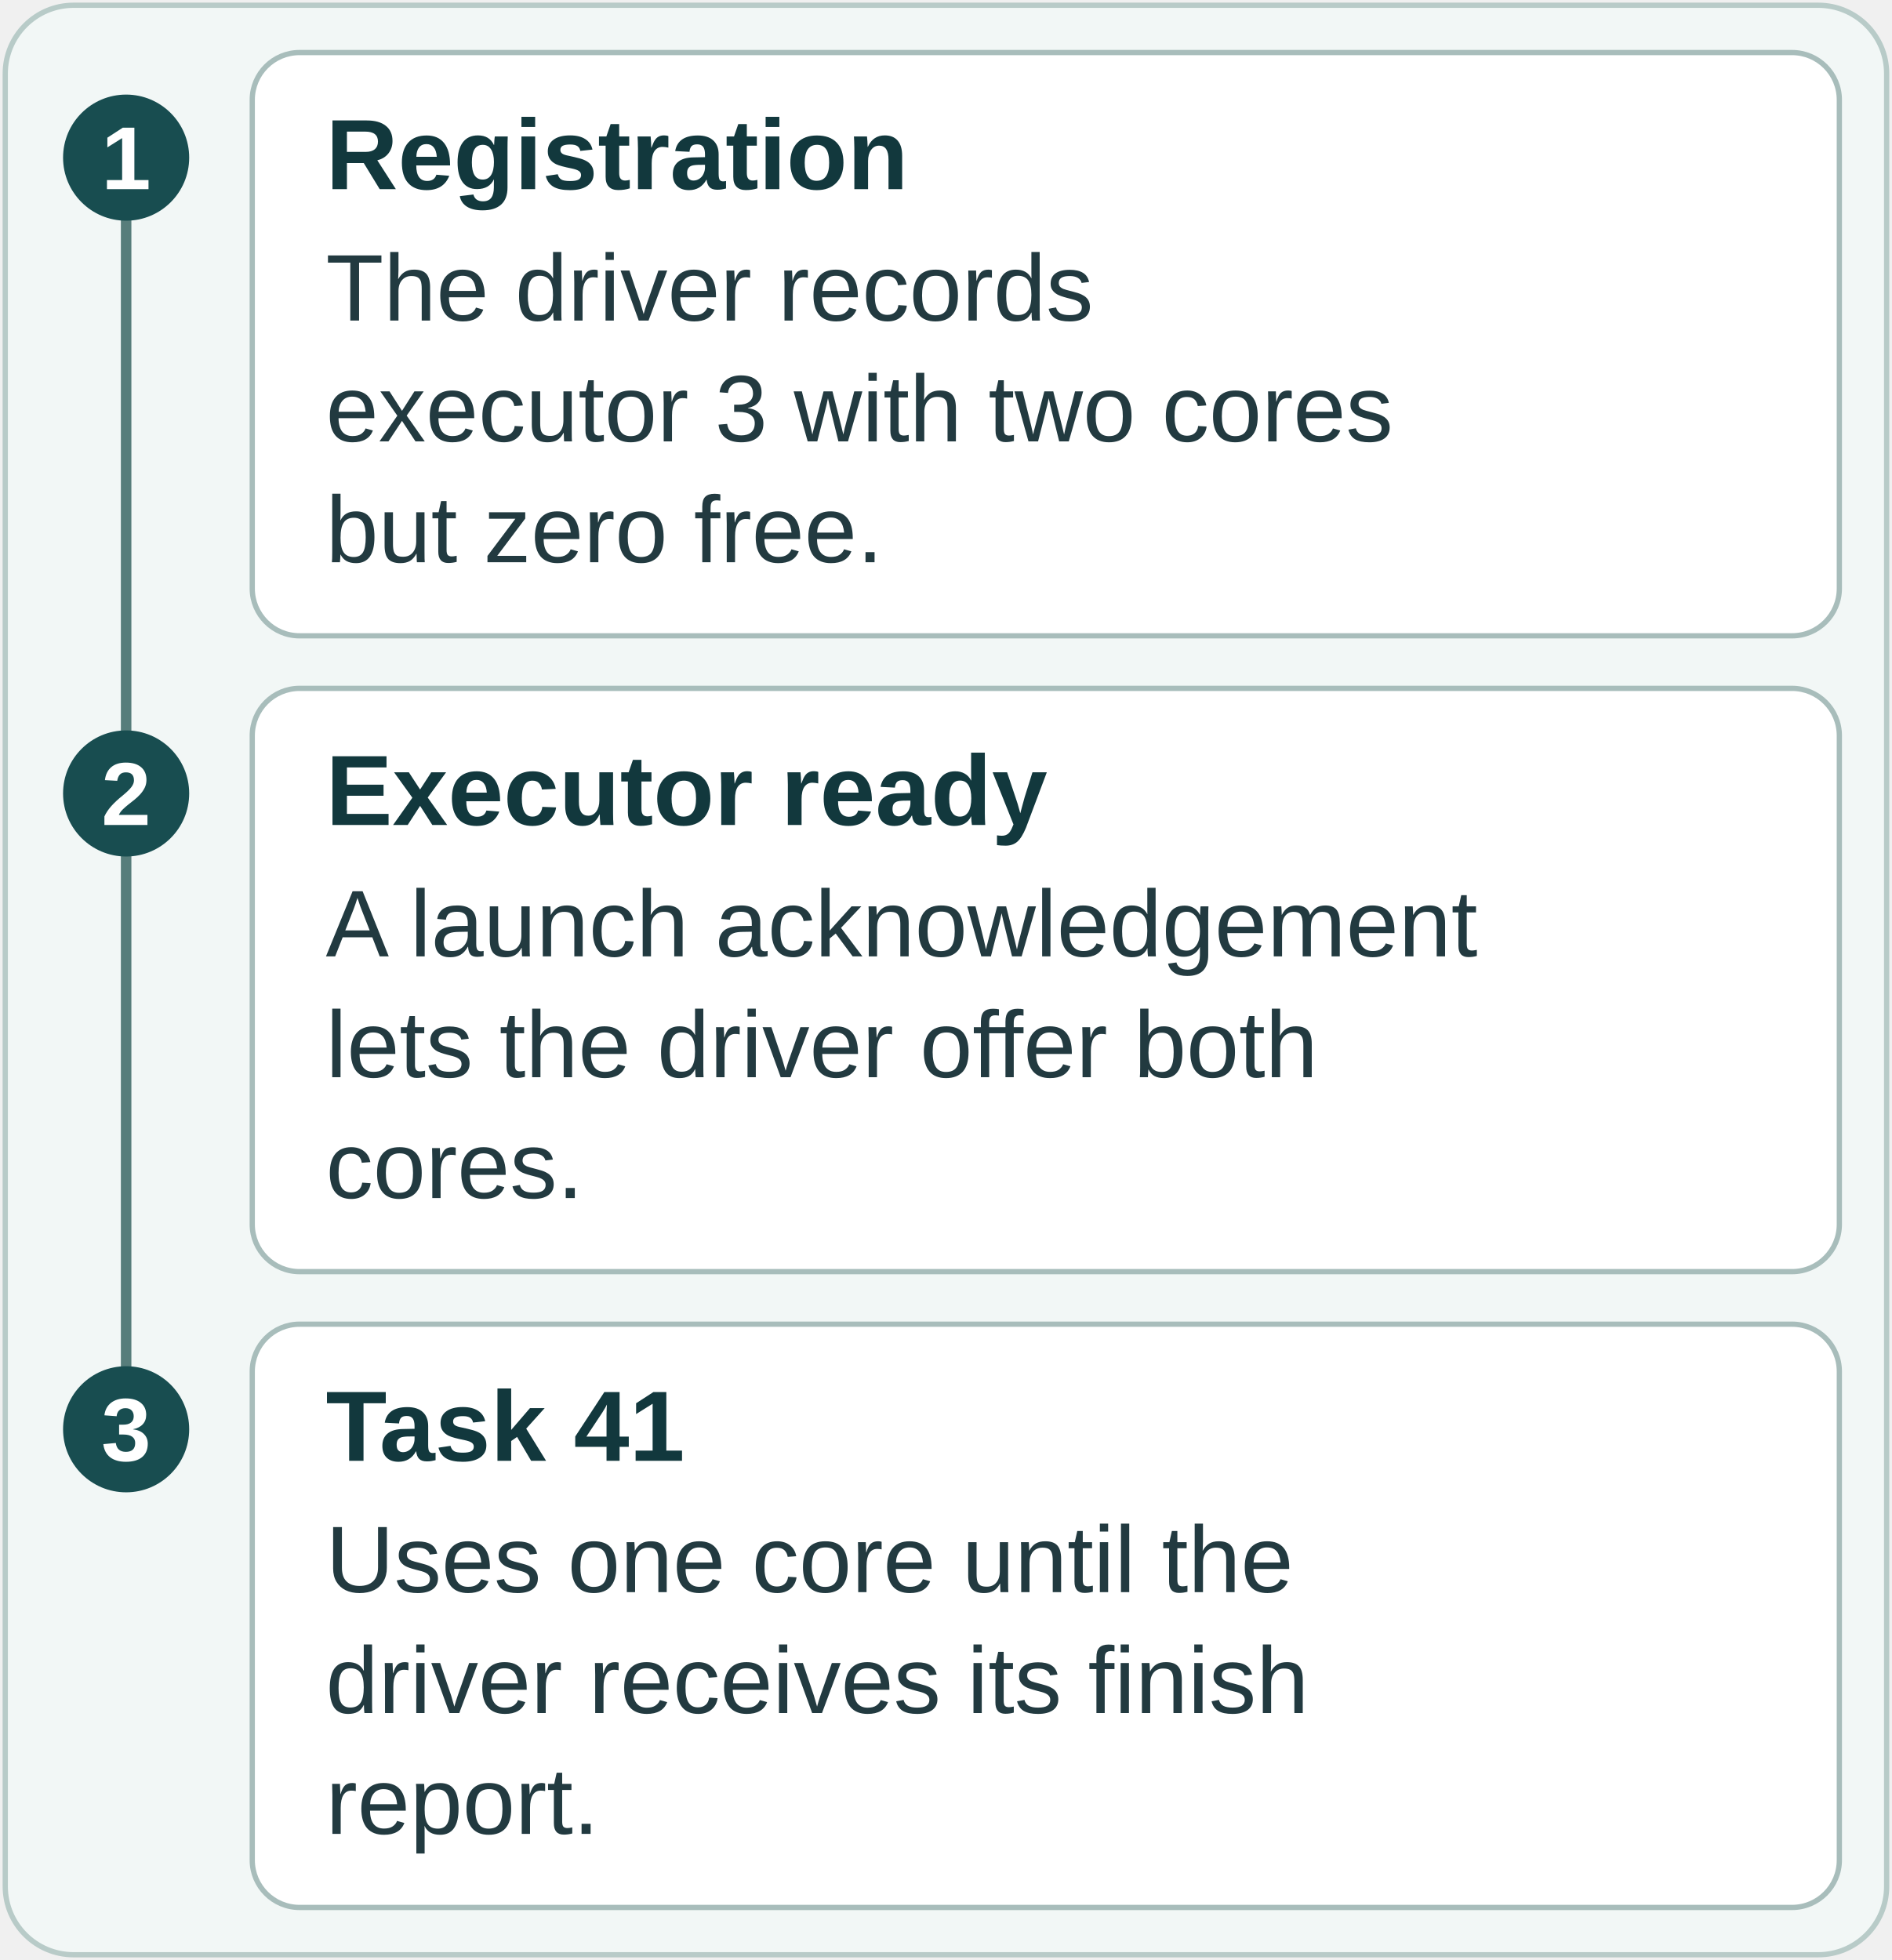
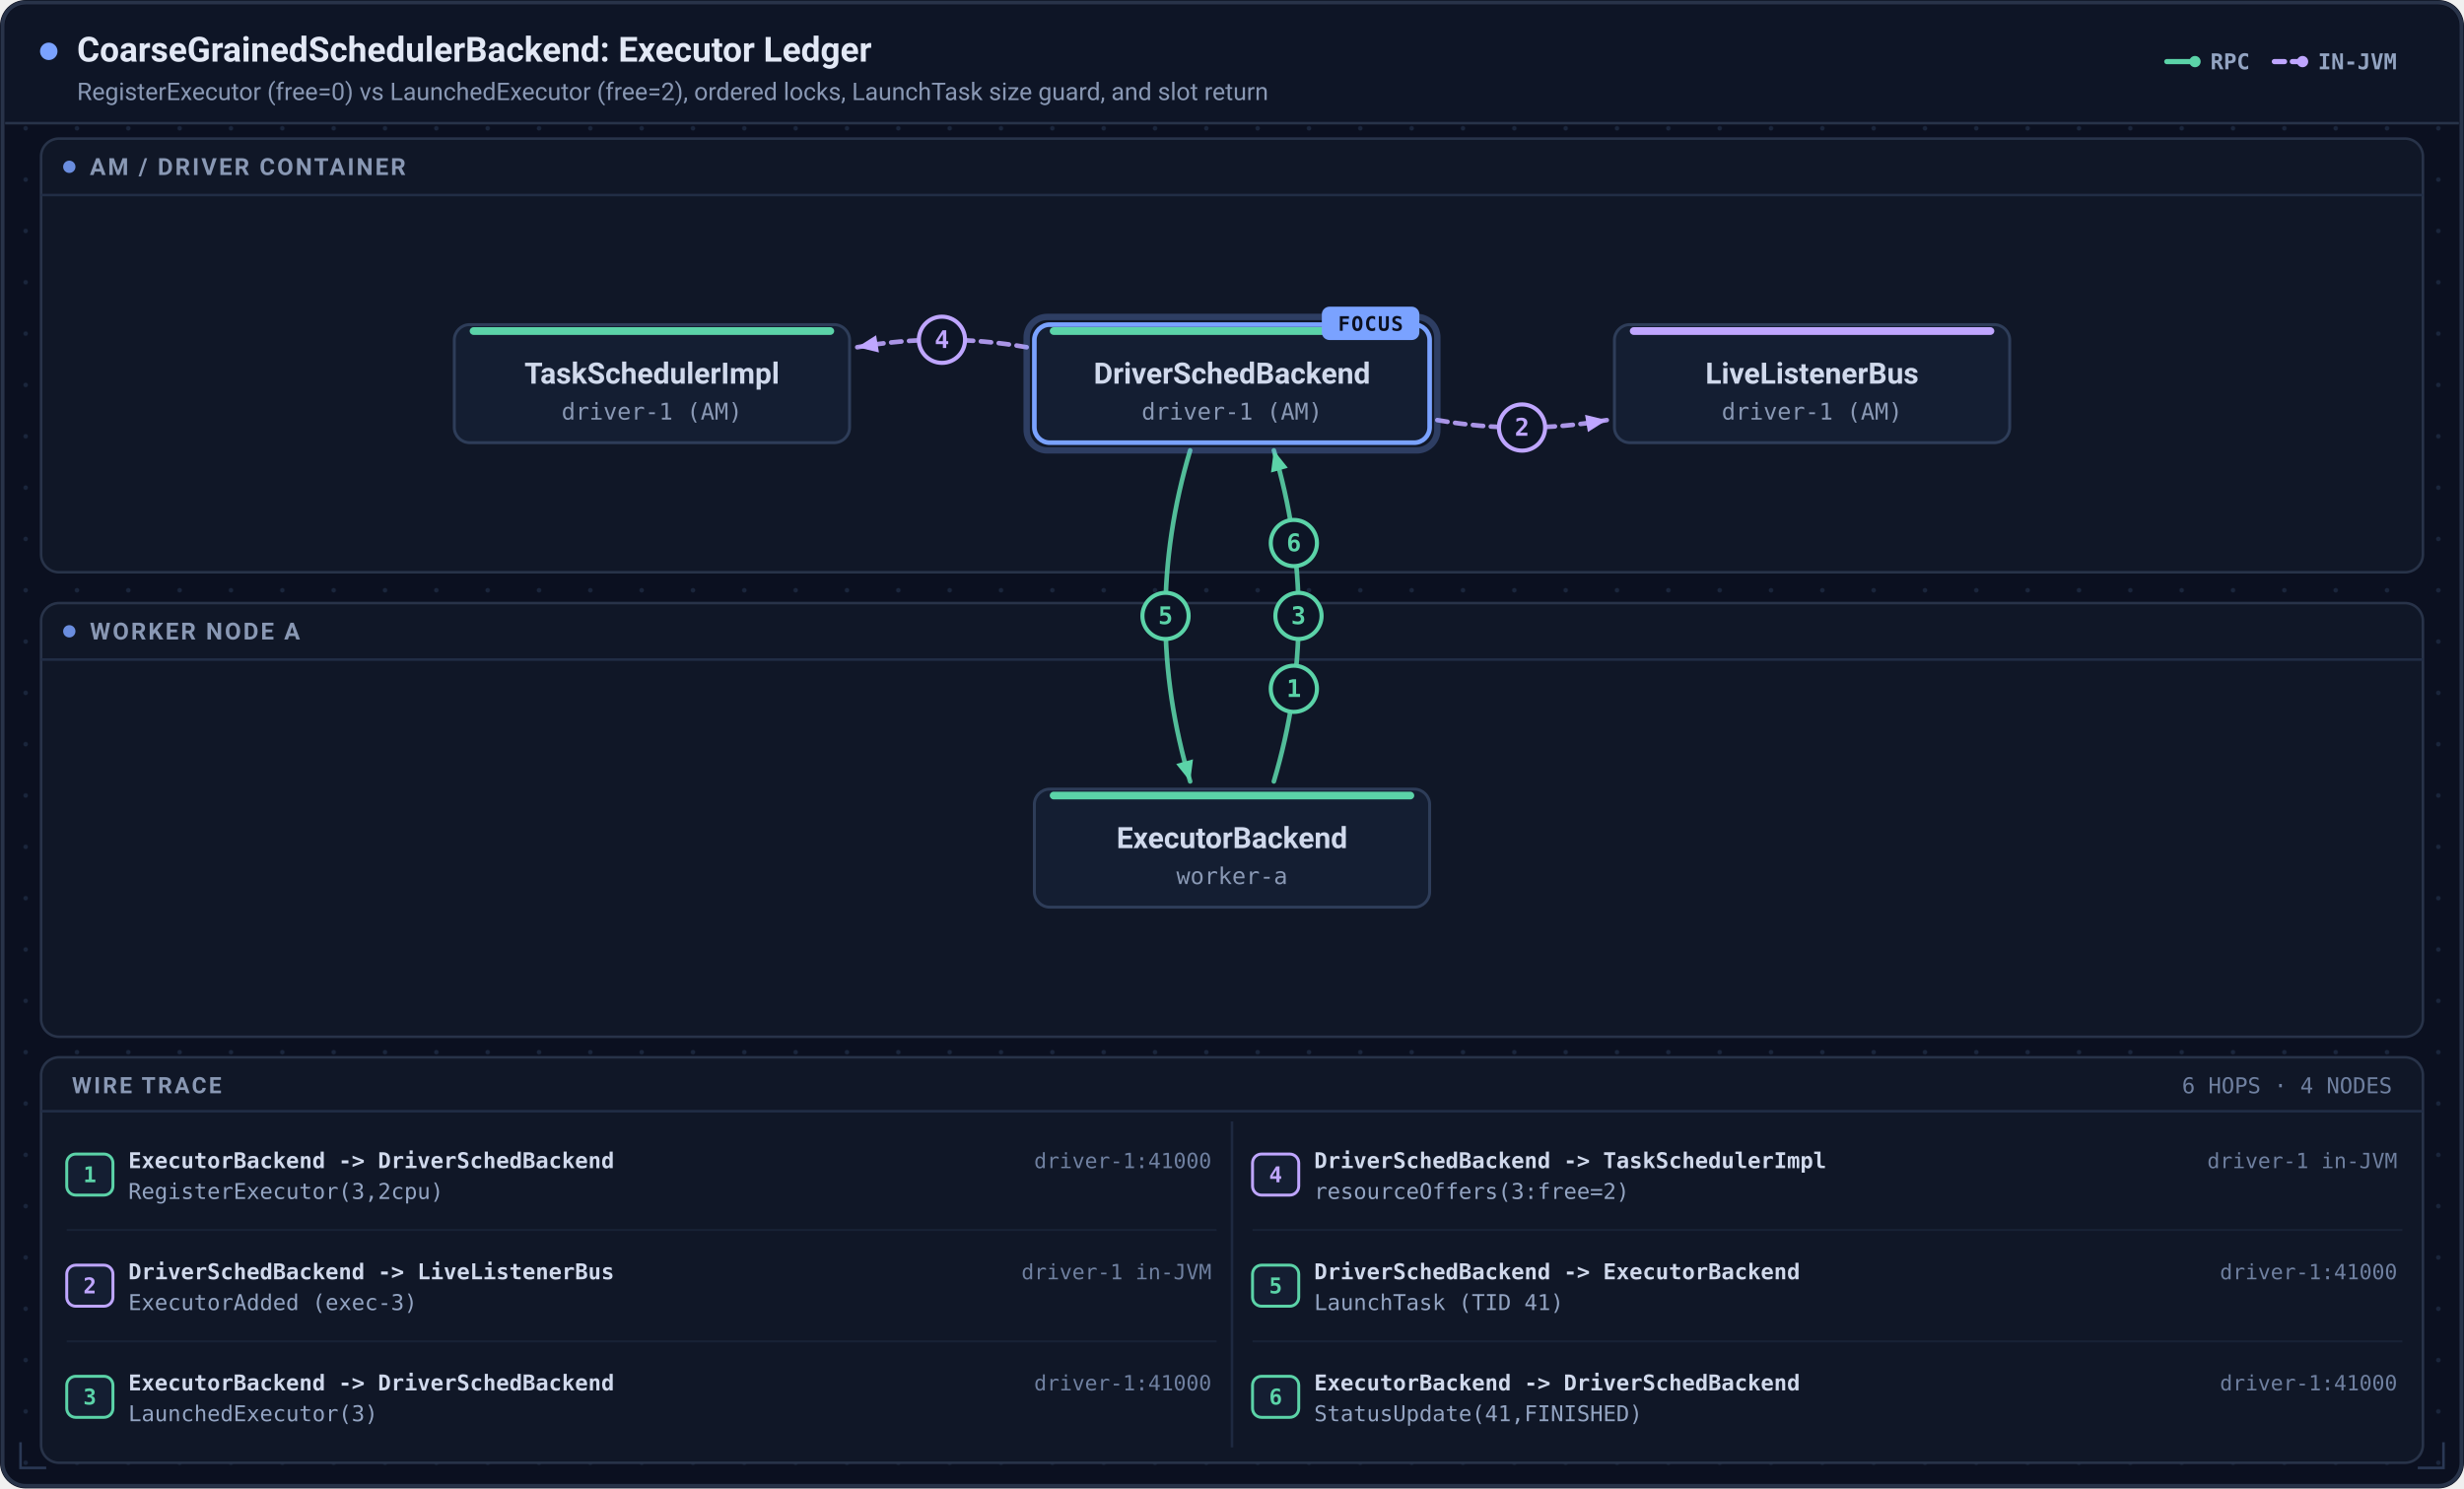
- <svg xmlns="http://www.w3.org/2000/svg" width="360" height="373" viewBox="0 0 360 373" role="img" aria-labelledby="flow-title" aria-describedby="flow-desc">
+ <svg xmlns="http://www.w3.org/2000/svg" width="960" height="580" viewBox="0 0 960 580" role="img" aria-labelledby="topo-title" aria-describedby="topo-desc">
+   <defs>
+     <pattern id="bp-grid" width="20" height="20" patternUnits="userSpaceOnUse">
+       <circle cx="10" cy="10" r="0.9" fill="#1a253b" />
+     </pattern>
+   </defs>
  <style>
- @keyframes handoff {
-   0%, 18% { transform: translateY(0); }
-   40%, 58% { transform: translateY(121px); }
-   82%, 100% { transform: translateY(242px); }
+ .f-sans { font-family: system-ui, -apple-system, 'Segoe UI', Roboto, Helvetica, Arial, sans-serif; }
+ .f-mono { font-family: ui-monospace, 'Cascadia Code', 'SFMono-Regular', Menlo, Consolas, monospace; }
+ @keyframes packet-travel {
+   0% { transform: translate(496.3px, 304.5px); color: #5bd3a8; opacity: 0; }
+   0.67% { transform: translate(496.3px, 304.5px); color: #5bd3a8; opacity: 1; }
+   5.17% { transform: translate(504.8px, 261.9px); color: #5bd3a8; opacity: 1; }
+   9.67% { transform: translate(504.8px, 218.1px); color: #5bd3a8; opacity: 1; }
+   14.17% { transform: translate(496.3px, 175.5px); color: #5bd3a8; opacity: 1; }
+   15.33% { transform: translate(496.3px, 175.5px); color: #5bd3a8; opacity: 0; }
+   16.00% { transform: translate(560px, 163.7px); color: #bfa6ff; opacity: 0; }
+   17.33% { transform: translate(560px, 163.7px); color: #bfa6ff; opacity: 1; }
+   21.83% { transform: translate(581.8px, 166.2px); color: #bfa6ff; opacity: 1; }
+   26.33% { transform: translate(604.2px, 166.2px); color: #bfa6ff; opacity: 1; }
+   30.83% { transform: translate(626px, 163.7px); color: #bfa6ff; opacity: 1; }
+   32.00% { transform: translate(626px, 163.7px); color: #bfa6ff; opacity: 0; }
+   32.67% { transform: translate(496.3px, 304.5px); color: #5bd3a8; opacity: 0; }
+   34.00% { transform: translate(496.3px, 304.5px); color: #5bd3a8; opacity: 1; }
+   38.50% { transform: translate(504.8px, 261.9px); color: #5bd3a8; opacity: 1; }
+   43.00% { transform: translate(504.8px, 218.1px); color: #5bd3a8; opacity: 1; }
+   47.50% { transform: translate(496.3px, 175.5px); color: #5bd3a8; opacity: 1; }
+   48.67% { transform: translate(496.3px, 175.5px); color: #5bd3a8; opacity: 0; }
+   49.33% { transform: translate(400px, 135.3px); color: #bfa6ff; opacity: 0; }
+   50.67% { transform: translate(400px, 135.3px); color: #bfa6ff; opacity: 1; }
+   55.17% { transform: translate(378.2px, 132.8px); color: #bfa6ff; opacity: 1; }
+   59.67% { transform: translate(355.8px, 132.8px); color: #bfa6ff; opacity: 1; }
+   64.17% { transform: translate(334px, 135.3px); color: #bfa6ff; opacity: 1; }
+   65.33% { transform: translate(334px, 135.3px); color: #bfa6ff; opacity: 0; }
+   66.00% { transform: translate(463.7px, 175.5px); color: #5bd3a8; opacity: 0; }
+   67.33% { transform: translate(463.7px, 175.5px); color: #5bd3a8; opacity: 1; }
+   71.83% { transform: translate(455.2px, 218.1px); color: #5bd3a8; opacity: 1; }
+   76.33% { transform: translate(455.2px, 261.9px); color: #5bd3a8; opacity: 1; }
+   80.83% { transform: translate(463.7px, 304.5px); color: #5bd3a8; opacity: 1; }
+   82.00% { transform: translate(463.7px, 304.5px); color: #5bd3a8; opacity: 0; }
+   82.67% { transform: translate(496.3px, 304.5px); color: #5bd3a8; opacity: 0; }
+   84.00% { transform: translate(496.3px, 304.5px); color: #5bd3a8; opacity: 1; }
+   88.50% { transform: translate(504.8px, 261.9px); color: #5bd3a8; opacity: 1; }
+   93.00% { transform: translate(504.8px, 218.1px); color: #5bd3a8; opacity: 1; }
+   97.50% { transform: translate(496.3px, 175.5px); color: #5bd3a8; opacity: 1; }
+   98.67% { transform: translate(496.3px, 175.5px); color: #5bd3a8; opacity: 0; }
+   100% { transform: translate(496.3px, 304.5px); color: #5bd3a8; opacity: 0; }
}
- @media (prefers-reduced-motion: no-preference) {
-   #focus { display: inline; animation: handoff 4.6s ease-in-out 1 both; }
+ #packet-orb {
+   opacity: 0;
+   animation: packet-travel 9s linear infinite;
}
- @media (prefers-reduced-motion: reduce) { #focus { display: none; animation: none; } }
+ @media (prefers-reduced-motion: reduce) {
+   #packet-orb { display: none; animation: none; }
+ }
</style>
-   <rect x="1" y="1" width="358" height="371" rx="13" fill="#f2f7f6" stroke="#b8cbc8" />
-   <path d="M24 30 V272" fill="none" stroke="#577d7b" stroke-width="2" />
-   <g font-family="Arial, Helvetica, sans-serif">
-     <rect x="48" y="10" width="302" height="111" rx="9" fill="#fff" stroke="#a8bdbb" />
-     <circle cx="24" cy="30" r="12" fill="#184d50" />
-     <text x="24" y="36" text-anchor="middle" font-size="17" font-weight="700" fill="#fff">1</text>
-     <text font-size="19" font-weight="700" fill="#12383d">
-       <tspan x="62" y="36">Registration</tspan>
-     </text>
-     <text font-size="18" fill="#223a40">
-       <tspan x="62" y="61">The driver records</tspan>
-       <tspan x="62" y="84">executor 3 with two cores</tspan>
-       <tspan x="62" y="107">but zero free.</tspan>
-     </text>
-     <rect x="48" y="131" width="302" height="111" rx="9" fill="#fff" stroke="#a8bdbb" />
-     <circle cx="24" cy="151" r="12" fill="#184d50" />
-     <text x="24" y="157" text-anchor="middle" font-size="17" font-weight="700" fill="#fff">2</text>
-     <text font-size="19" font-weight="700" fill="#12383d">
-       <tspan x="62" y="157">Executor ready</tspan>
-     </text>
-     <text font-size="18" fill="#223a40">
-       <tspan x="62" y="182">A launch acknowledgement</tspan>
-       <tspan x="62" y="205">lets the driver offer both</tspan>
-       <tspan x="62" y="228">cores.</tspan>
-     </text>
-     <rect x="48" y="252" width="302" height="111" rx="9" fill="#fff" stroke="#a8bdbb" />
-     <circle cx="24" cy="272" r="12" fill="#184d50" />
-     <text x="24" y="278" text-anchor="middle" font-size="17" font-weight="700" fill="#fff">3</text>
-     <text font-size="19" font-weight="700" fill="#12383d">
-       <tspan x="62" y="278">Task 41</tspan>
-     </text>
-     <text font-size="18" fill="#223a40">
-       <tspan x="62" y="303">Uses one core until the</tspan>
-       <tspan x="62" y="326">driver receives its finish</tspan>
-       <tspan x="62" y="349">report.</tspan>
-     </text>
-   </g>
-   <g id="focus" display="none" aria-hidden="true">
-     <circle cx="24" cy="30" r="16" fill="none" stroke="#17484d" stroke-width="2" />
-     <path d="M40 25 l6 5 -6 5 z" fill="#17484d" />
+   <rect x="0" y="0" width="960" height="580" rx="10" fill="#0b1020" />
+   <rect x="1" y="1" width="958" height="578" rx="9" fill="url(#bp-grid)" />
+   <rect x="1" y="1" width="958" height="578" rx="9" fill="none" stroke="#283349" stroke-width="1.5" />
+   <g stroke="#344666" stroke-width="1" fill="none" opacity="0.75">
+     <path d="M 8 18 V 8 H 18" />
+     <path d="M 942 8 H 952 V 18" />
+     <path d="M 8 562 V 572 H 18" />
+     <path d="M 942 572 H 952 V 562" />
+   </g>
+   <g class="header-band">
+     <path d="M 10 2 H 950 A 8 8 0 0 1 958 10 V 48 H 2 V 10 A 8 8 0 0 1 10 2 Z" fill="#0e1526" />
+     <line x1="2" y1="48" x2="958" y2="48" stroke="#283349" stroke-width="1" />
+     <circle cx="19" cy="20" r="3.4" fill="#7aa2ff" />
+     <text class="f-sans" x="30" y="24" fill="#e2e8f5" font-size="13.5" font-weight="700">CoarseGrainedSchedulerBackend: Executor Ledger</text>
+     <text class="f-sans" x="30" y="39" fill="#8998b4" font-size="9.5">RegisterExecutor (free=0) vs LaunchedExecutor (free=2), ordered locks, LaunchTask size guard, and slot return</text>
+     <g class="channel-legend">
+       <line x1="844.2" y1="24" x2="855.2" y2="24" stroke="#5bd3a8" stroke-width="2" stroke-linecap="round" />
+       <circle cx="855.2" cy="24" r="2.2" fill="#5bd3a8" />
+       <text class="f-mono" x="861.2" y="27" fill="#93a4c2" font-size="8.5" font-weight="600">RPC</text>
+       <line x1="886.1" y1="24" x2="897.1" y2="24" stroke="#bfa6ff" stroke-width="2" stroke-dasharray="4 3" stroke-linecap="round" />
+       <circle cx="897.1" cy="24" r="2.2" fill="#bfa6ff" />
+       <text class="f-mono" x="903.1" y="27" fill="#93a4c2" font-size="8.5" font-weight="600">IN-JVM</text>
+     </g>
+   </g>
+   <g class="topology-stage">
+     <g class="host-zone" data-zone="driver-jvm">
+       <rect x="16" y="54" width="928" height="169" rx="7" fill="#101727" stroke="#283349" stroke-width="1" />
+       <line x1="16" y1="76" x2="944" y2="76" stroke="#212d45" stroke-width="1" />
+       <circle cx="27" cy="65" r="2.4" fill="#7aa2ff" fill-opacity="0.85" />
+       <text class="f-sans" x="35" y="68.2" fill="#8998b4" font-size="9.2" font-weight="700" letter-spacing="0.09em">AM / DRIVER CONTAINER</text>
+     </g>
+     <g class="host-zone" data-zone="worker-node-a">
+       <rect x="16" y="235" width="928" height="169" rx="7" fill="#101727" stroke="#283349" stroke-width="1" />
+       <line x1="16" y1="257" x2="944" y2="257" stroke="#212d45" stroke-width="1" />
+       <circle cx="27" cy="246" r="2.4" fill="#7aa2ff" fill-opacity="0.85" />
+       <text class="f-sans" x="35" y="249.2" fill="#8998b4" font-size="9.2" font-weight="700" letter-spacing="0.09em">WORKER NODE A</text>
+     </g>
+     <g class="topo-edge" data-from="executor-backend" data-to="driver-scheduler-backend">
+       <path d="M 496.3 304.5 Q 515.6 240 496.3 175.5" fill="none" stroke="#5bd3a8" stroke-width="1.8" stroke-opacity="0.88" stroke-linecap="round" />
+       <polygon points="-8,-3.4 0,0 -8,3.4" fill="#5bd3a8" transform="translate(496.3, 175.5) rotate(-105.7)" />
+     </g>
+     <g class="topo-edge" data-from="driver-scheduler-backend" data-to="listener-bus">
+       <path d="M 560 163.7 Q 593 169.5 626 163.7" fill="none" stroke="#bfa6ff" stroke-width="1.8" stroke-opacity="0.88" stroke-dasharray="4 3" stroke-linecap="round" />
+       <polygon points="-8,-3.4 0,0 -8,3.4" fill="#bfa6ff" transform="translate(626, 163.7) rotate(-9.4)" />
+     </g>
+     <g class="topo-edge" data-from="driver-scheduler-backend" data-to="task-scheduler">
+       <path d="M 400 135.3 Q 367 129.5 334 135.3" fill="none" stroke="#bfa6ff" stroke-width="1.8" stroke-opacity="0.88" stroke-dasharray="4 3" stroke-linecap="round" />
+       <polygon points="-8,-3.4 0,0 -8,3.4" fill="#bfa6ff" transform="translate(334, 135.3) rotate(170.6)" />
+     </g>
+     <g class="topo-edge" data-from="driver-scheduler-backend" data-to="executor-backend">
+       <path d="M 463.7 175.5 Q 444.4 240 463.7 304.5" fill="none" stroke="#5bd3a8" stroke-width="1.8" stroke-opacity="0.88" stroke-linecap="round" />
+       <polygon points="-8,-3.4 0,0 -8,3.4" fill="#5bd3a8" transform="translate(463.7, 304.5) rotate(74.3)" />
+     </g>
+     <g class="topo-node" data-id="task-scheduler">
+       <rect x="177" y="126.5" width="154" height="46" rx="6" fill="#141e32" stroke="#2e3d59" stroke-width="1.15" />
+       <rect x="183" y="127.5" width="142" height="3" rx="1.5" fill="#5bd3a8" />
+       <text class="f-sans" x="254" y="149.5" text-anchor="middle" fill="#d0d9ec" font-size="11.5" font-weight="700">TaskSchedulerImpl</text>
+       <text class="f-mono" x="254" y="163.5" text-anchor="middle" fill="#8998b4" font-size="9">driver-1 (AM)</text>
+     </g>
+     <g class="topo-node" data-id="driver-scheduler-backend">
+       <rect x="400" y="123.5" width="160" height="52" rx="8" fill="none" stroke="#7aa2ff" stroke-opacity="0.28" stroke-width="2.5" />
+       <rect x="403" y="126.5" width="154" height="46" rx="6" fill="#141e32" stroke="#7aa2ff" stroke-width="1.8" />
+       <rect x="409" y="127.5" width="142" height="3" rx="1.5" fill="#5bd3a8" />
+       <text class="f-sans" x="480" y="149.5" text-anchor="middle" fill="#d0d9ec" font-size="11.5" font-weight="700">DriverSchedBackend</text>
+       <text class="f-mono" x="480" y="163.5" text-anchor="middle" fill="#8998b4" font-size="9">driver-1 (AM)</text>
+       <g transform="translate(515, 119.5)">
+         <rect x="0" y="0" width="38" height="13" rx="3" fill="#7aa2ff" />
+         <text class="f-mono" x="19" y="9.4" text-anchor="middle" fill="#0b1020" font-size="7.8" font-weight="700" letter-spacing="0.06em">FOCUS</text>
+       </g>
+     </g>
+     <g class="topo-node" data-id="listener-bus">
+       <rect x="629" y="126.5" width="154" height="46" rx="6" fill="#141e32" stroke="#2e3d59" stroke-width="1.15" />
+       <rect x="635" y="127.5" width="142" height="3" rx="1.5" fill="#bfa6ff" />
+       <text class="f-sans" x="706" y="149.5" text-anchor="middle" fill="#d0d9ec" font-size="11.5" font-weight="700">LiveListenerBus</text>
+       <text class="f-mono" x="706" y="163.5" text-anchor="middle" fill="#8998b4" font-size="9">driver-1 (AM)</text>
+     </g>
+     <g class="topo-node" data-id="executor-backend">
+       <rect x="403" y="307.5" width="154" height="46" rx="6" fill="#141e32" stroke="#2e3d59" stroke-width="1.15" />
+       <rect x="409" y="308.5" width="142" height="3" rx="1.5" fill="#5bd3a8" />
+       <text class="f-sans" x="480" y="330.5" text-anchor="middle" fill="#d0d9ec" font-size="11.5" font-weight="700">ExecutorBackend</text>
+       <text class="f-mono" x="480" y="344.5" text-anchor="middle" fill="#8998b4" font-size="9">worker-a</text>
+     </g>
+     <g class="hop-badge" data-hop="1">
+       <circle cx="504.1" cy="268.4" r="9" fill="#0d1526" stroke="#5bd3a8" stroke-width="1.6" />
+       <text class="f-mono" x="504.1" y="271.6" text-anchor="middle" fill="#5bd3a8" font-size="9.5" font-weight="700">1</text>
+     </g>
+     <g class="hop-badge" data-hop="2">
+       <circle cx="593" cy="166.6" r="9" fill="#0d1526" stroke="#bfa6ff" stroke-width="1.6" />
+       <text class="f-mono" x="593" y="169.8" text-anchor="middle" fill="#bfa6ff" font-size="9.5" font-weight="700">2</text>
+     </g>
+     <g class="hop-badge" data-hop="3">
+       <circle cx="505.9" cy="240" r="9" fill="#0d1526" stroke="#5bd3a8" stroke-width="1.6" />
+       <text class="f-mono" x="505.9" y="243.2" text-anchor="middle" fill="#5bd3a8" font-size="9.5" font-weight="700">3</text>
+     </g>
+     <g class="hop-badge" data-hop="4">
+       <circle cx="367" cy="132.4" r="9" fill="#0d1526" stroke="#bfa6ff" stroke-width="1.6" />
+       <text class="f-mono" x="367" y="135.6" text-anchor="middle" fill="#bfa6ff" font-size="9.5" font-weight="700">4</text>
+     </g>
+     <g class="hop-badge" data-hop="5">
+       <circle cx="454.1" cy="240" r="9" fill="#0d1526" stroke="#5bd3a8" stroke-width="1.6" />
+       <text class="f-mono" x="454.1" y="243.2" text-anchor="middle" fill="#5bd3a8" font-size="9.5" font-weight="700">5</text>
+     </g>
+     <g class="hop-badge" data-hop="6">
+       <circle cx="504.1" cy="211.6" r="9" fill="#0d1526" stroke="#5bd3a8" stroke-width="1.6" />
+       <text class="f-mono" x="504.1" y="214.8" text-anchor="middle" fill="#5bd3a8" font-size="9.5" font-weight="700">6</text>
+     </g>
+     <g id="packet-orb" aria-hidden="true">
+       <circle cx="0" cy="0" r="11" fill="currentColor" fill-opacity="0.22" />
+       <circle cx="0" cy="0" r="6.2" fill="currentColor" fill-opacity="0.48" />
+       <circle cx="0" cy="0" r="3.4" fill="#ffffff" stroke="currentColor" stroke-width="1.5" />
+     </g>
+   </g>
+   <g class="wire-trace-strip">
+     <rect x="16" y="412" width="928" height="158" rx="7" fill="#101727" stroke="#283349" stroke-width="1" />
+     <line x1="16" y1="433" x2="944" y2="433" stroke="#212d45" stroke-width="1" />
+     <text class="f-sans" x="28" y="426" fill="#8998b4" font-size="8.8" font-weight="700" letter-spacing="0.1em">WIRE TRACE</text>
+     <text class="f-mono" x="932" y="426" text-anchor="end" fill="#6f80a0" font-size="8.5">6 HOPS · 4 NODES</text>
+     <line x1="480" y1="437" x2="480" y2="564" stroke="#1e2940" stroke-width="1" />
+     <g class="trace-row" data-hop="1">
+       <rect x="26" y="449.7" width="18" height="16" rx="3.5" fill="#141e32" stroke="#5bd3a8" stroke-width="1.15" />
+       <text class="f-mono" x="35" y="460.7" text-anchor="middle" fill="#5bd3a8" font-size="8.5" font-weight="700">1</text>
+       <text class="f-mono" x="50" y="455.2" fill="#d0d9ec" font-size="8.5" font-weight="600">ExecutorBackend -&gt; DriverSchedBackend</text>
+       <text class="f-mono" x="472" y="455.2" text-anchor="end" fill="#6f80a0" font-size="8.2">driver-1:41000</text>
+       <text class="f-mono" x="50" y="467.2" fill="#93a4c2" font-size="8.5">RegisterExecutor(3,2cpu)</text>
+     </g>
+     <g class="trace-row" data-hop="2">
+       <line x1="26" y1="479.3" x2="474" y2="479.3" stroke="#182236" stroke-width="0.75" />
+       <rect x="26" y="493" width="18" height="16" rx="3.5" fill="#141e32" stroke="#bfa6ff" stroke-width="1.15" />
+       <text class="f-mono" x="35" y="504" text-anchor="middle" fill="#bfa6ff" font-size="8.5" font-weight="700">2</text>
+       <text class="f-mono" x="50" y="498.5" fill="#d0d9ec" font-size="8.5" font-weight="600">DriverSchedBackend -&gt; LiveListenerBus</text>
+       <text class="f-mono" x="472" y="498.5" text-anchor="end" fill="#6f80a0" font-size="8.2">driver-1 in-JVM</text>
+       <text class="f-mono" x="50" y="510.5" fill="#93a4c2" font-size="8.5">ExecutorAdded (exec-3)</text>
+     </g>
+     <g class="trace-row" data-hop="3">
+       <line x1="26" y1="522.7" x2="474" y2="522.7" stroke="#182236" stroke-width="0.75" />
+       <rect x="26" y="536.3" width="18" height="16" rx="3.5" fill="#141e32" stroke="#5bd3a8" stroke-width="1.15" />
+       <text class="f-mono" x="35" y="547.3" text-anchor="middle" fill="#5bd3a8" font-size="8.5" font-weight="700">3</text>
+       <text class="f-mono" x="50" y="541.8" fill="#d0d9ec" font-size="8.5" font-weight="600">ExecutorBackend -&gt; DriverSchedBackend</text>
+       <text class="f-mono" x="472" y="541.8" text-anchor="end" fill="#6f80a0" font-size="8.2">driver-1:41000</text>
+       <text class="f-mono" x="50" y="553.8" fill="#93a4c2" font-size="8.5">LaunchedExecutor(3)</text>
+     </g>
+     <g class="trace-row" data-hop="4">
+       <rect x="488" y="449.7" width="18" height="16" rx="3.5" fill="#141e32" stroke="#bfa6ff" stroke-width="1.15" />
+       <text class="f-mono" x="497" y="460.7" text-anchor="middle" fill="#bfa6ff" font-size="8.5" font-weight="700">4</text>
+       <text class="f-mono" x="512" y="455.2" fill="#d0d9ec" font-size="8.5" font-weight="600">DriverSchedBackend -&gt; TaskSchedulerImpl</text>
+       <text class="f-mono" x="934" y="455.2" text-anchor="end" fill="#6f80a0" font-size="8.2">driver-1 in-JVM</text>
+       <text class="f-mono" x="512" y="467.2" fill="#93a4c2" font-size="8.5">resourceOffers(3:free=2)</text>
+     </g>
+     <g class="trace-row" data-hop="5">
+       <line x1="488" y1="479.3" x2="936" y2="479.3" stroke="#182236" stroke-width="0.75" />
+       <rect x="488" y="493" width="18" height="16" rx="3.5" fill="#141e32" stroke="#5bd3a8" stroke-width="1.15" />
+       <text class="f-mono" x="497" y="504" text-anchor="middle" fill="#5bd3a8" font-size="8.5" font-weight="700">5</text>
+       <text class="f-mono" x="512" y="498.5" fill="#d0d9ec" font-size="8.5" font-weight="600">DriverSchedBackend -&gt; ExecutorBackend</text>
+       <text class="f-mono" x="934" y="498.5" text-anchor="end" fill="#6f80a0" font-size="8.2">driver-1:41000</text>
+       <text class="f-mono" x="512" y="510.5" fill="#93a4c2" font-size="8.5">LaunchTask (TID 41)</text>
+     </g>
+     <g class="trace-row" data-hop="6">
+       <line x1="488" y1="522.7" x2="936" y2="522.7" stroke="#182236" stroke-width="0.75" />
+       <rect x="488" y="536.3" width="18" height="16" rx="3.5" fill="#141e32" stroke="#5bd3a8" stroke-width="1.15" />
+       <text class="f-mono" x="497" y="547.3" text-anchor="middle" fill="#5bd3a8" font-size="8.5" font-weight="700">6</text>
+       <text class="f-mono" x="512" y="541.8" fill="#d0d9ec" font-size="8.5" font-weight="600">ExecutorBackend -&gt; DriverSchedBackend</text>
+       <text class="f-mono" x="934" y="541.8" text-anchor="end" fill="#6f80a0" font-size="8.2">driver-1:41000</text>
+       <text class="f-mono" x="512" y="553.8" fill="#93a4c2" font-size="8.5">StatusUpdate(41,FINISHED)</text>
+     </g>
  </g>
</svg>
